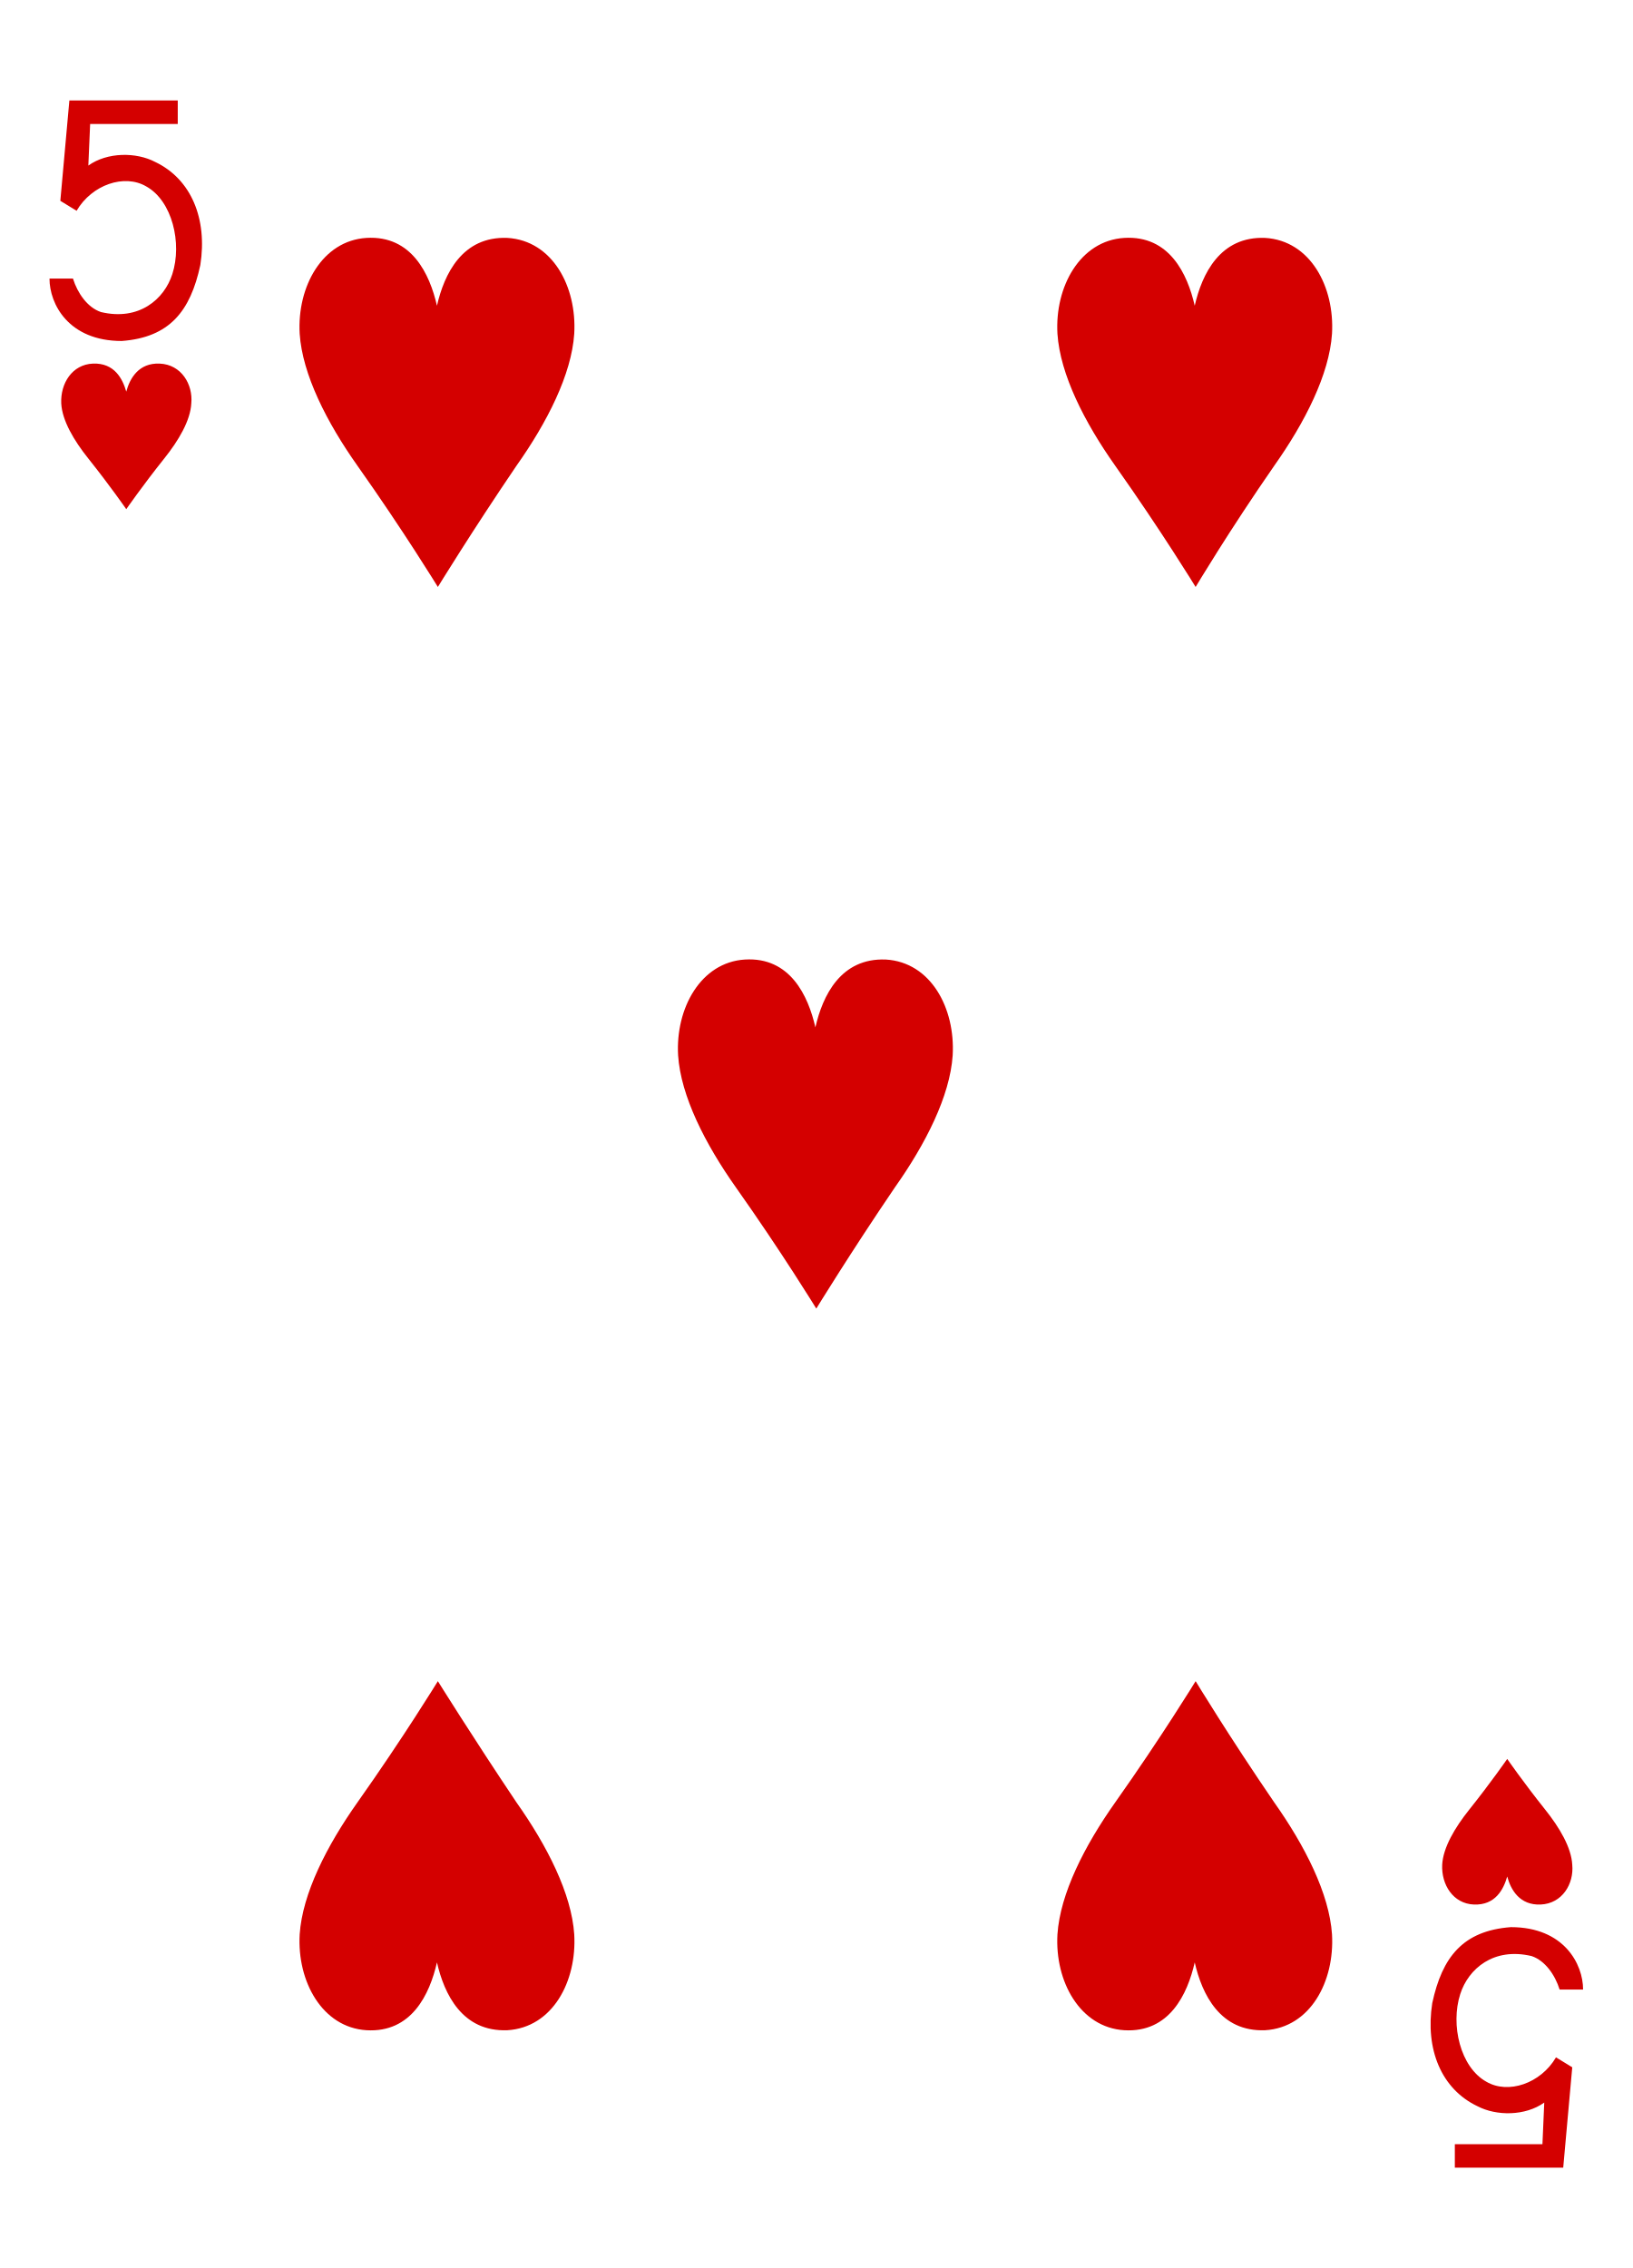
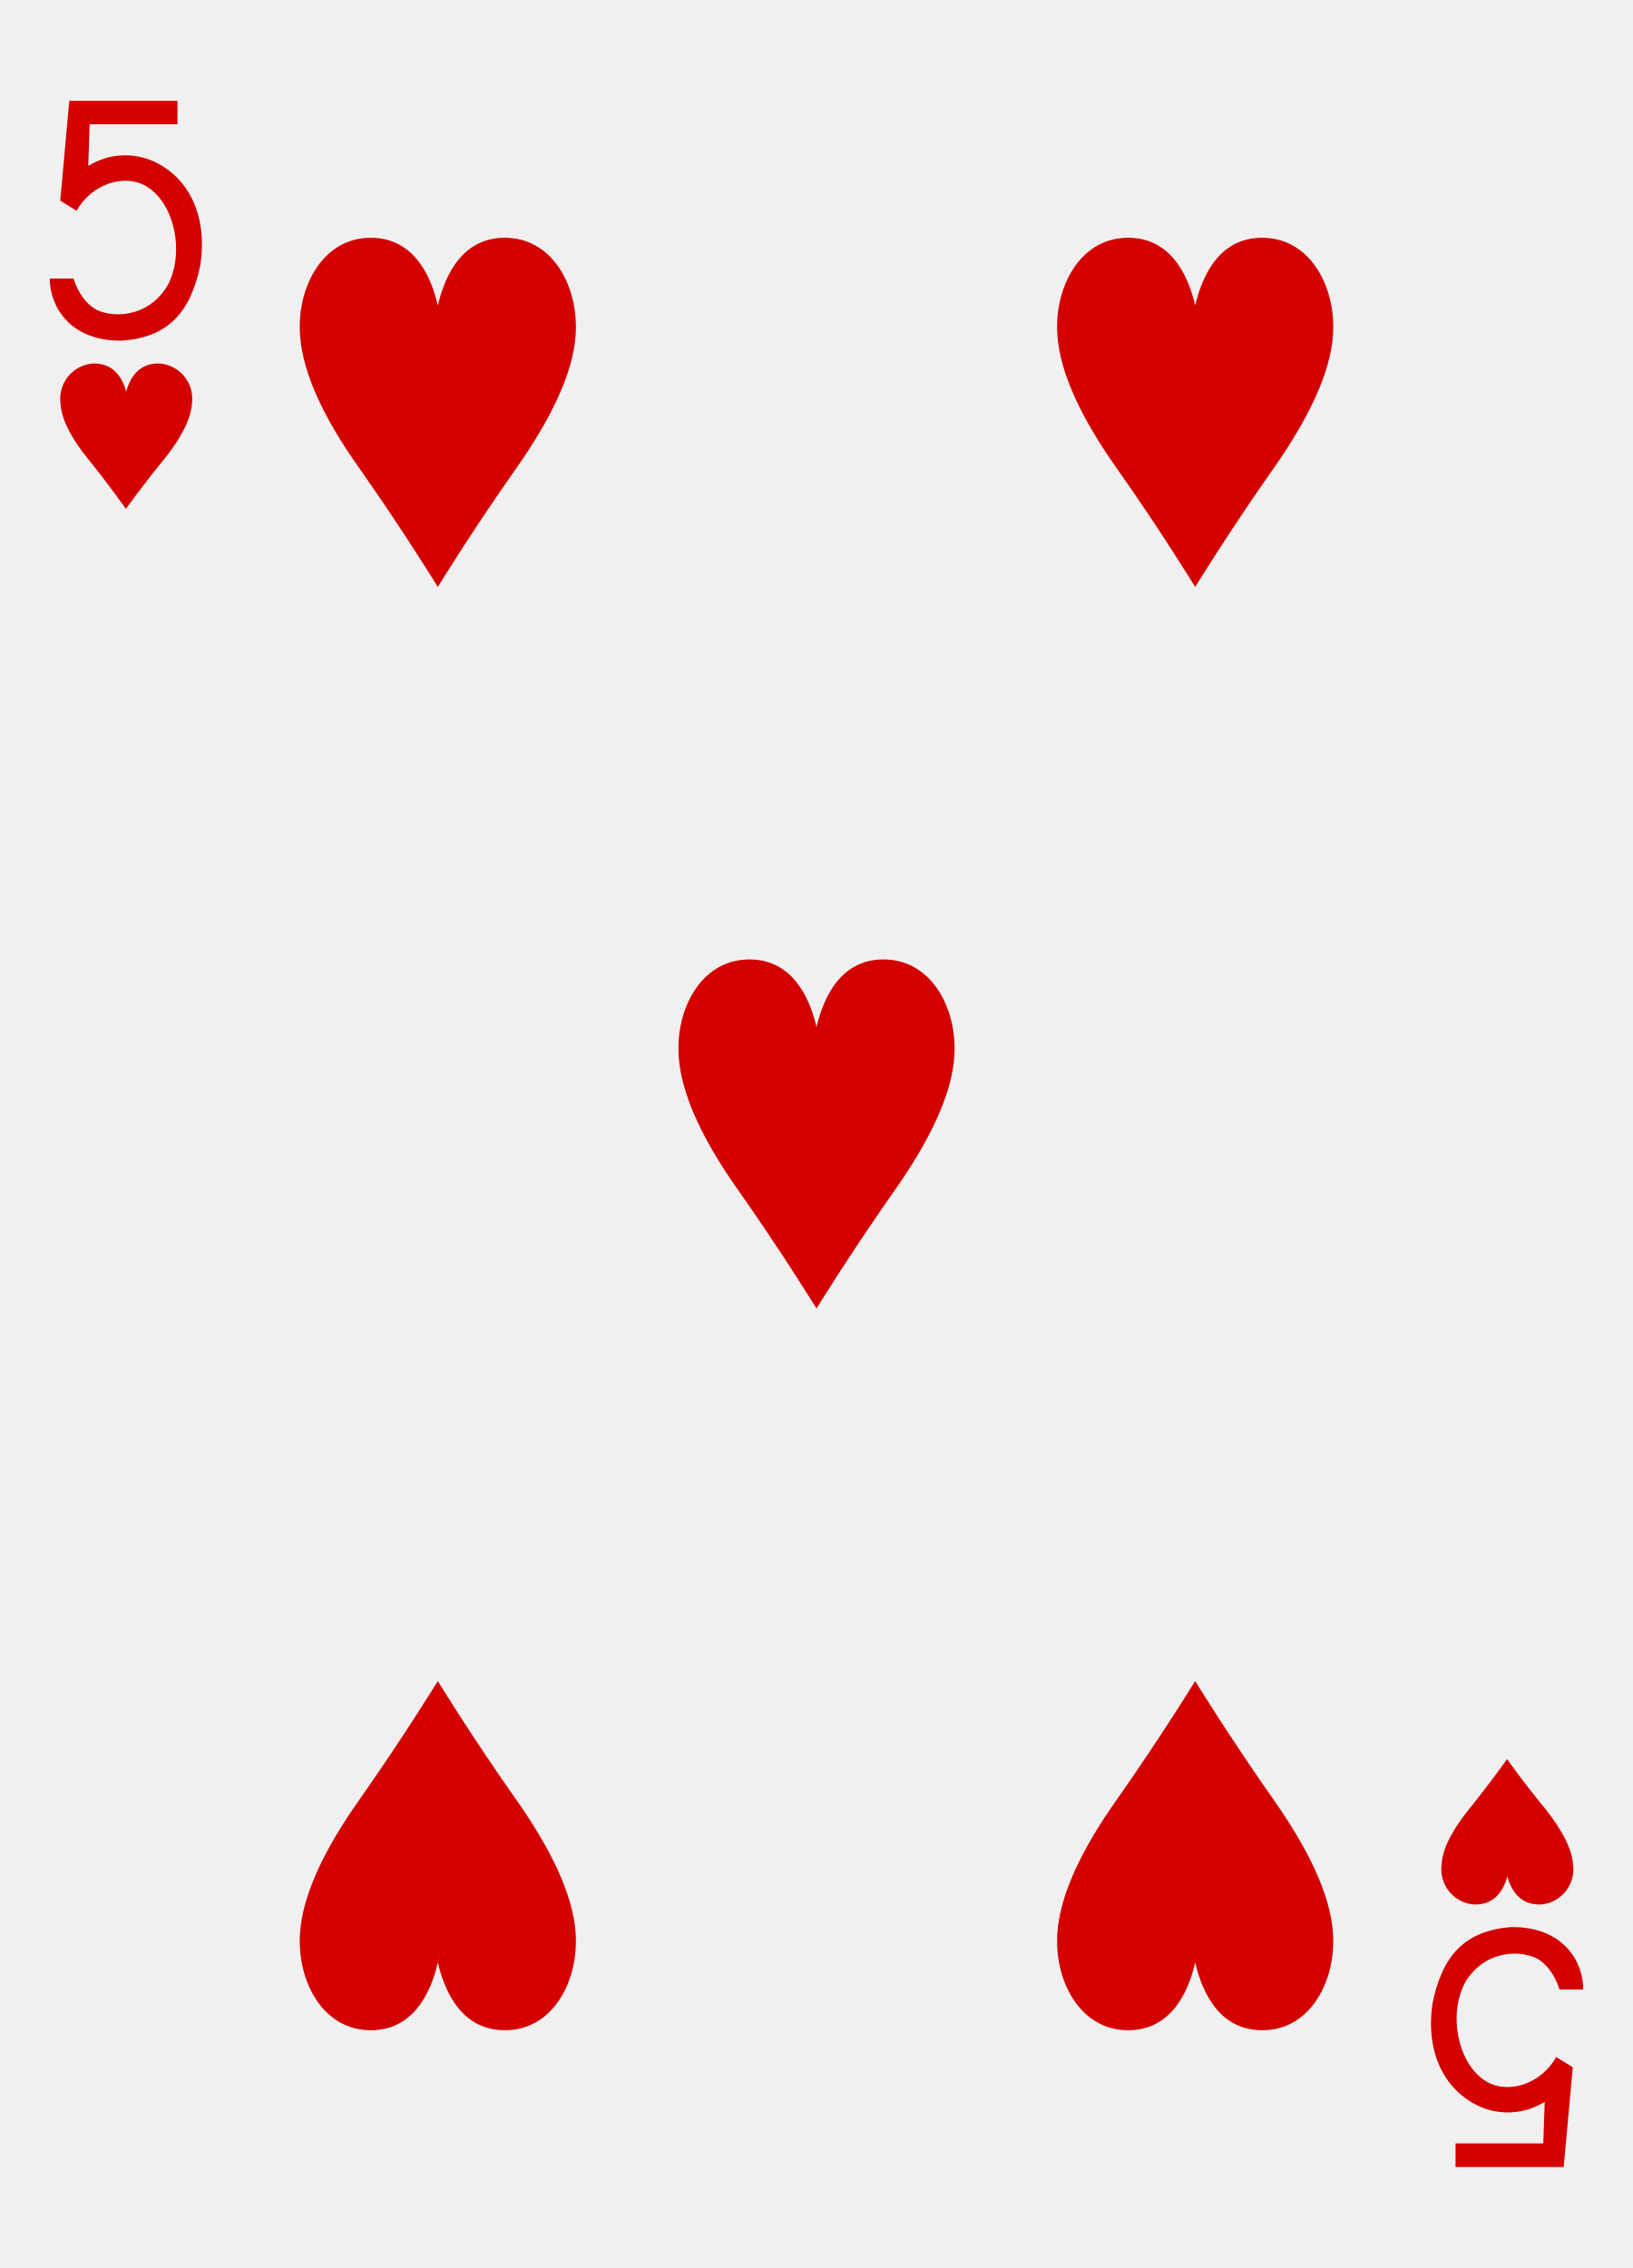
- <svg xmlns="http://www.w3.org/2000/svg" version="1.1" x="0px" y="0px" viewBox="0 0 180 250" style="enable-background:new 0 0 180 250;" xml:space="preserve">
-   <style type="text/css">
- 	.st0{fill:#FFFFFF;}
- 	.st1{fill:#E2CF00;}
- 	.st2{fill:#131F67;}
- 	.st3{fill:#D40000;}
- 	.st4{fill:#100F08;}
- </style>
-   <g id="white-background">
-     <rect class="st0" width="180" height="250" />
-   </g>
-   <g id="Layer_1">
-     <g id="g11305-8-4_1_" transform="matrix(0.9955377,0,0,0.9968013,-53.28053,318.4863)">
-       <path id="path9970-5-6_1_" class="st3" d="M67.5-263.2c0,0-1.8-2.6-4.2-5.6c-1.6-2-2.9-4.2-3-6.1c-0.1-2.2,1.2-4.3,3.5-4.4    c2.4-0.1,3.3,1.7,3.7,3.1c0.4-1.5,1.4-3.2,3.7-3.1c2.4,0.1,3.7,2.3,3.5,4.4c-0.1,1.9-1.4,4.1-3,6.1    C69.3-265.8,67.5-263.2,67.5-263.2z" />
-       <path id="path9972-9-9_1_" class="st3" d="M220.4-125c0,0-1.8,2.6-4.2,5.6c-1.6,2-2.9,4.2-3,6.1c-0.1,2.2,1.2,4.3,3.5,4.4    c2.4,0.1,3.3-1.7,3.7-3.1c0.4,1.5,1.4,3.2,3.7,3.1c2.4-0.1,3.7-2.3,3.5-4.4c-0.1-1.9-1.4-4.1-3-6.1    C222.2-122.4,220.4-125,220.4-125z" />
-       <path id="path9978-0-4_1_" class="st3" d="M102-254.6c0,0-3.8-6.2-8.9-13.4c-3.4-4.8-6.1-10.1-6.4-14.6    c-0.3-5.2,2.5-10.3,7.4-10.6c5-0.3,7,4,7.8,7.5c0.8-3.5,2.8-7.7,7.8-7.5c5,0.3,7.7,5.4,7.4,10.6c-0.3,4.5-3,9.8-6.4,14.6    C105.8-260.8,102-254.6,102-254.6z" />
-       <path id="path9984-9-5_1_" class="st3" d="M185.9-254.6c0,0-3.8-6.2-8.9-13.4c-3.4-4.8-6.1-10.1-6.4-14.6    c-0.3-5.2,2.5-10.3,7.4-10.6c5-0.3,7,4,7.8,7.5c0.8-3.5,2.8-7.7,7.8-7.5c5,0.3,7.7,5.4,7.4,10.6c-0.3,4.5-3,9.8-6.4,14.6    C189.6-260.8,185.9-254.6,185.9-254.6z" />
-       <path id="path9986-7-3_1_" class="st3" d="M143.9-174.8c0,0-3.8-6.2-8.9-13.4c-3.4-4.8-6.1-10.1-6.4-14.6    c-0.3-5.2,2.5-10.3,7.4-10.6c5-0.3,7,4,7.8,7.5c0.8-3.5,2.8-7.7,7.8-7.5c5,0.3,7.7,5.4,7.4,10.6c-0.3,4.5-3,9.8-6.4,14.6    C147.7-181,143.9-174.8,143.9-174.8z" />
-       <path id="path9998-0-9_1_" class="st3" d="M185.9-133.6c0,0-3.8,6.2-8.9,13.4c-3.4,4.8-6.1,10.1-6.4,14.6    c-0.3,5.2,2.5,10.3,7.4,10.6c5,0.3,7-4,7.8-7.5c0.8,3.5,2.8,7.7,7.8,7.5c5-0.3,7.7-5.4,7.4-10.6c-0.3-4.5-3-9.8-6.4-14.6    C189.6-127.5,185.9-133.6,185.9-133.6z" />
-       <path id="path10000-8-2_1_" class="st3" d="M102-133.6c0,0-3.8,6.2-8.9,13.4c-3.4,4.8-6.1,10.1-6.4,14.6    c-0.3,5.2,2.5,10.3,7.4,10.6c5,0.3,7-4,7.8-7.5c0.8,3.5,2.8,7.7,7.8,7.5c5-0.3,7.7-5.4,7.4-10.6c-0.3-4.5-3-9.8-6.4-14.6    C105.8-127.5,102-133.6,102-133.6z" />
-       <path id="path21-9-5-1-8_1_" class="st3" d="M59-288.7l2.6,0c0.5,1.6,1.6,3.2,3.1,3.7c4.2,1,7-1.4,7.9-4.2c1.1-3.4,0-8.1-2.9-9.7    c-2.4-1.4-6-0.2-7.7,2.7l-1.8-1.1l1-11.1h12v2.6h-9.7l-0.2,4.6c2.1-1.5,5.3-1.5,7.4-0.4c4,1.9,5.8,6.3,5,11.4    c-1.1,5.1-3.4,8-8.7,8.4C61.1-281.8,59-285.9,59-288.7L59-288.7L59-288.7z" />
-       <path id="path21-3-0-6-3-8_1_" class="st3" d="M228.8-99.5l-2.6,0c-0.5-1.6-1.6-3.2-3.1-3.7c-4.2-1-7,1.4-7.9,4.2    c-1.1,3.4,0,8.1,2.9,9.7c2.4,1.4,6,0.2,7.7-2.7l1.8,1.1l-1,11.1h-12v-2.6h9.7l0.2-4.6c-2.1,1.5-5.3,1.5-7.4,0.4    c-4-1.9-5.8-6.3-5-11.4c1.1-5.1,3.4-8,8.7-8.4C226.7-106.4,228.8-102.3,228.8-99.5L228.8-99.5L228.8-99.5z" />
-     </g>
+ <svg xmlns="http://www.w3.org/2000/svg" id="Layer_1" data-name="Layer 1" viewBox="0 0 180 250">
+   <defs>
+     <style>.cls-1{fill:#d40000;}</style>
+   </defs>
+   <g id="g11305-8-4">
+     <path id="path9970-5-6" class="cls-1" d="M13.88,56.1s-1.79-2.56-4.21-5.56c-1.62-2-2.91-4.19-3-6.07a3.9,3.9,0,0,1,3.53-4.4c2.36-.1,3.32,1.65,3.71,3.1.39-1.45,1.35-3.2,3.72-3.1a3.9,3.9,0,0,1,3.53,4.4c-.12,1.88-1.41,4.06-3,6.07C15.68,53.54,13.88,56.1,13.88,56.1Z" />
+     <path id="path9972-9-9" class="cls-1" d="M166.12,193.9s-1.8,2.56-4.22,5.56c-1.62,2-2.91,4.19-3,6.07a3.9,3.9,0,0,0,3.53,4.4c2.37.1,3.33-1.66,3.72-3.1.39,1.44,1.35,3.2,3.71,3.1a3.89,3.89,0,0,0,3.53-4.4c-.12-1.88-1.41-4.06-3-6.07C167.91,196.46,166.12,193.9,166.12,193.9Z" />
+     <path id="path9978-0-4" class="cls-1" d="M48.26,64.7s-3.76-6.14-8.84-13.36C36,46.51,33.31,41.29,33.06,36.78c-.29-5.14,2.45-10.31,7.41-10.56s7,4,7.79,7.45c.82-3.48,2.83-7.7,7.79-7.45s7.7,5.42,7.41,10.56c-.25,4.51-3,9.73-6.36,14.56C52,58.56,48.26,64.7,48.26,64.7Z" />
+     <path id="path9984-9-5" class="cls-1" d="M131.74,64.7S128,58.56,122.9,51.34c-3.39-4.83-6.11-10.05-6.36-14.56-.29-5.14,2.45-10.31,7.41-10.56s7,4,7.79,7.45c.82-3.48,2.83-7.7,7.79-7.45s7.7,5.42,7.41,10.56c-.25,4.51-3,9.73-6.36,14.56C135.5,58.56,131.74,64.7,131.74,64.7Z" />
+     <path id="path9986-7-3" class="cls-1" d="M90,144.24s-3.76-6.14-8.84-13.35c-3.39-4.83-6.11-10.06-6.36-14.57-.29-5.14,2.45-10.3,7.41-10.55s7,4,7.79,7.44c.82-3.47,2.83-7.69,7.79-7.44s7.7,5.41,7.41,10.55c-.25,4.51-3,9.74-6.36,14.57C93.76,138.1,90,144.24,90,144.24Z" />
+     <path id="path9998-0-9" class="cls-1" d="M131.74,185.3s-3.76,6.14-8.84,13.36c-3.39,4.82-6.11,10.05-6.36,14.56-.29,5.14,2.45,10.31,7.41,10.56s7-4,7.79-7.45c.82,3.48,2.83,7.69,7.79,7.45s7.7-5.42,7.41-10.56c-.25-4.51-3-9.74-6.36-14.56C135.5,191.44,131.74,185.3,131.74,185.3Z" />
+     <path id="path10000-8-2" class="cls-1" d="M48.26,185.3s-3.76,6.14-8.84,13.36c-3.39,4.82-6.11,10.05-6.36,14.56-.29,5.14,2.45,10.31,7.41,10.56s7-4,7.79-7.45c.82,3.48,2.83,7.69,7.79,7.45s7.7-5.42,7.41-10.56c-.25-4.51-3-9.74-6.36-14.56C52,191.44,48.26,185.3,48.26,185.3Z" />
+     <path id="path21-9-5-1-8" class="cls-1" d="M5.5,30.7l2.6,0c.5,1.6,1.6,3.22,3.1,3.67A6.24,6.24,0,0,0,19,30.21c1.09-3.35,0-8-2.93-9.71-2.41-1.38-6-.21-7.63,2.74L6.64,22.11l1-11H19.56V13.7H9.88l-.15,4.59a7.67,7.67,0,0,1,7.36-.43c3.94,1.9,5.77,6.23,5,11.33-1.06,5.08-3.4,8-8.68,8.36-5.88.06-7.95-4-7.92-6.85Z" />
+     <path id="path21-3-0-6-3-8" class="cls-1" d="M174.5,219.3l-2.6,0c-.5-1.6-1.6-3.22-3.1-3.67a6.24,6.24,0,0,0-7.83,4.14c-1.09,3.35,0,8,2.93,9.71,2.41,1.38,6,.21,7.63-2.74l1.83,1.13-1,11H160.44v-2.6h9.67l.16-4.59a7.67,7.67,0,0,1-7.36.43c-3.95-1.91-5.78-6.23-5-11.33,1.06-5.08,3.4-7.95,8.68-8.36,5.88-.06,7.95,4,7.92,6.85Z" />
  </g>
</svg>
